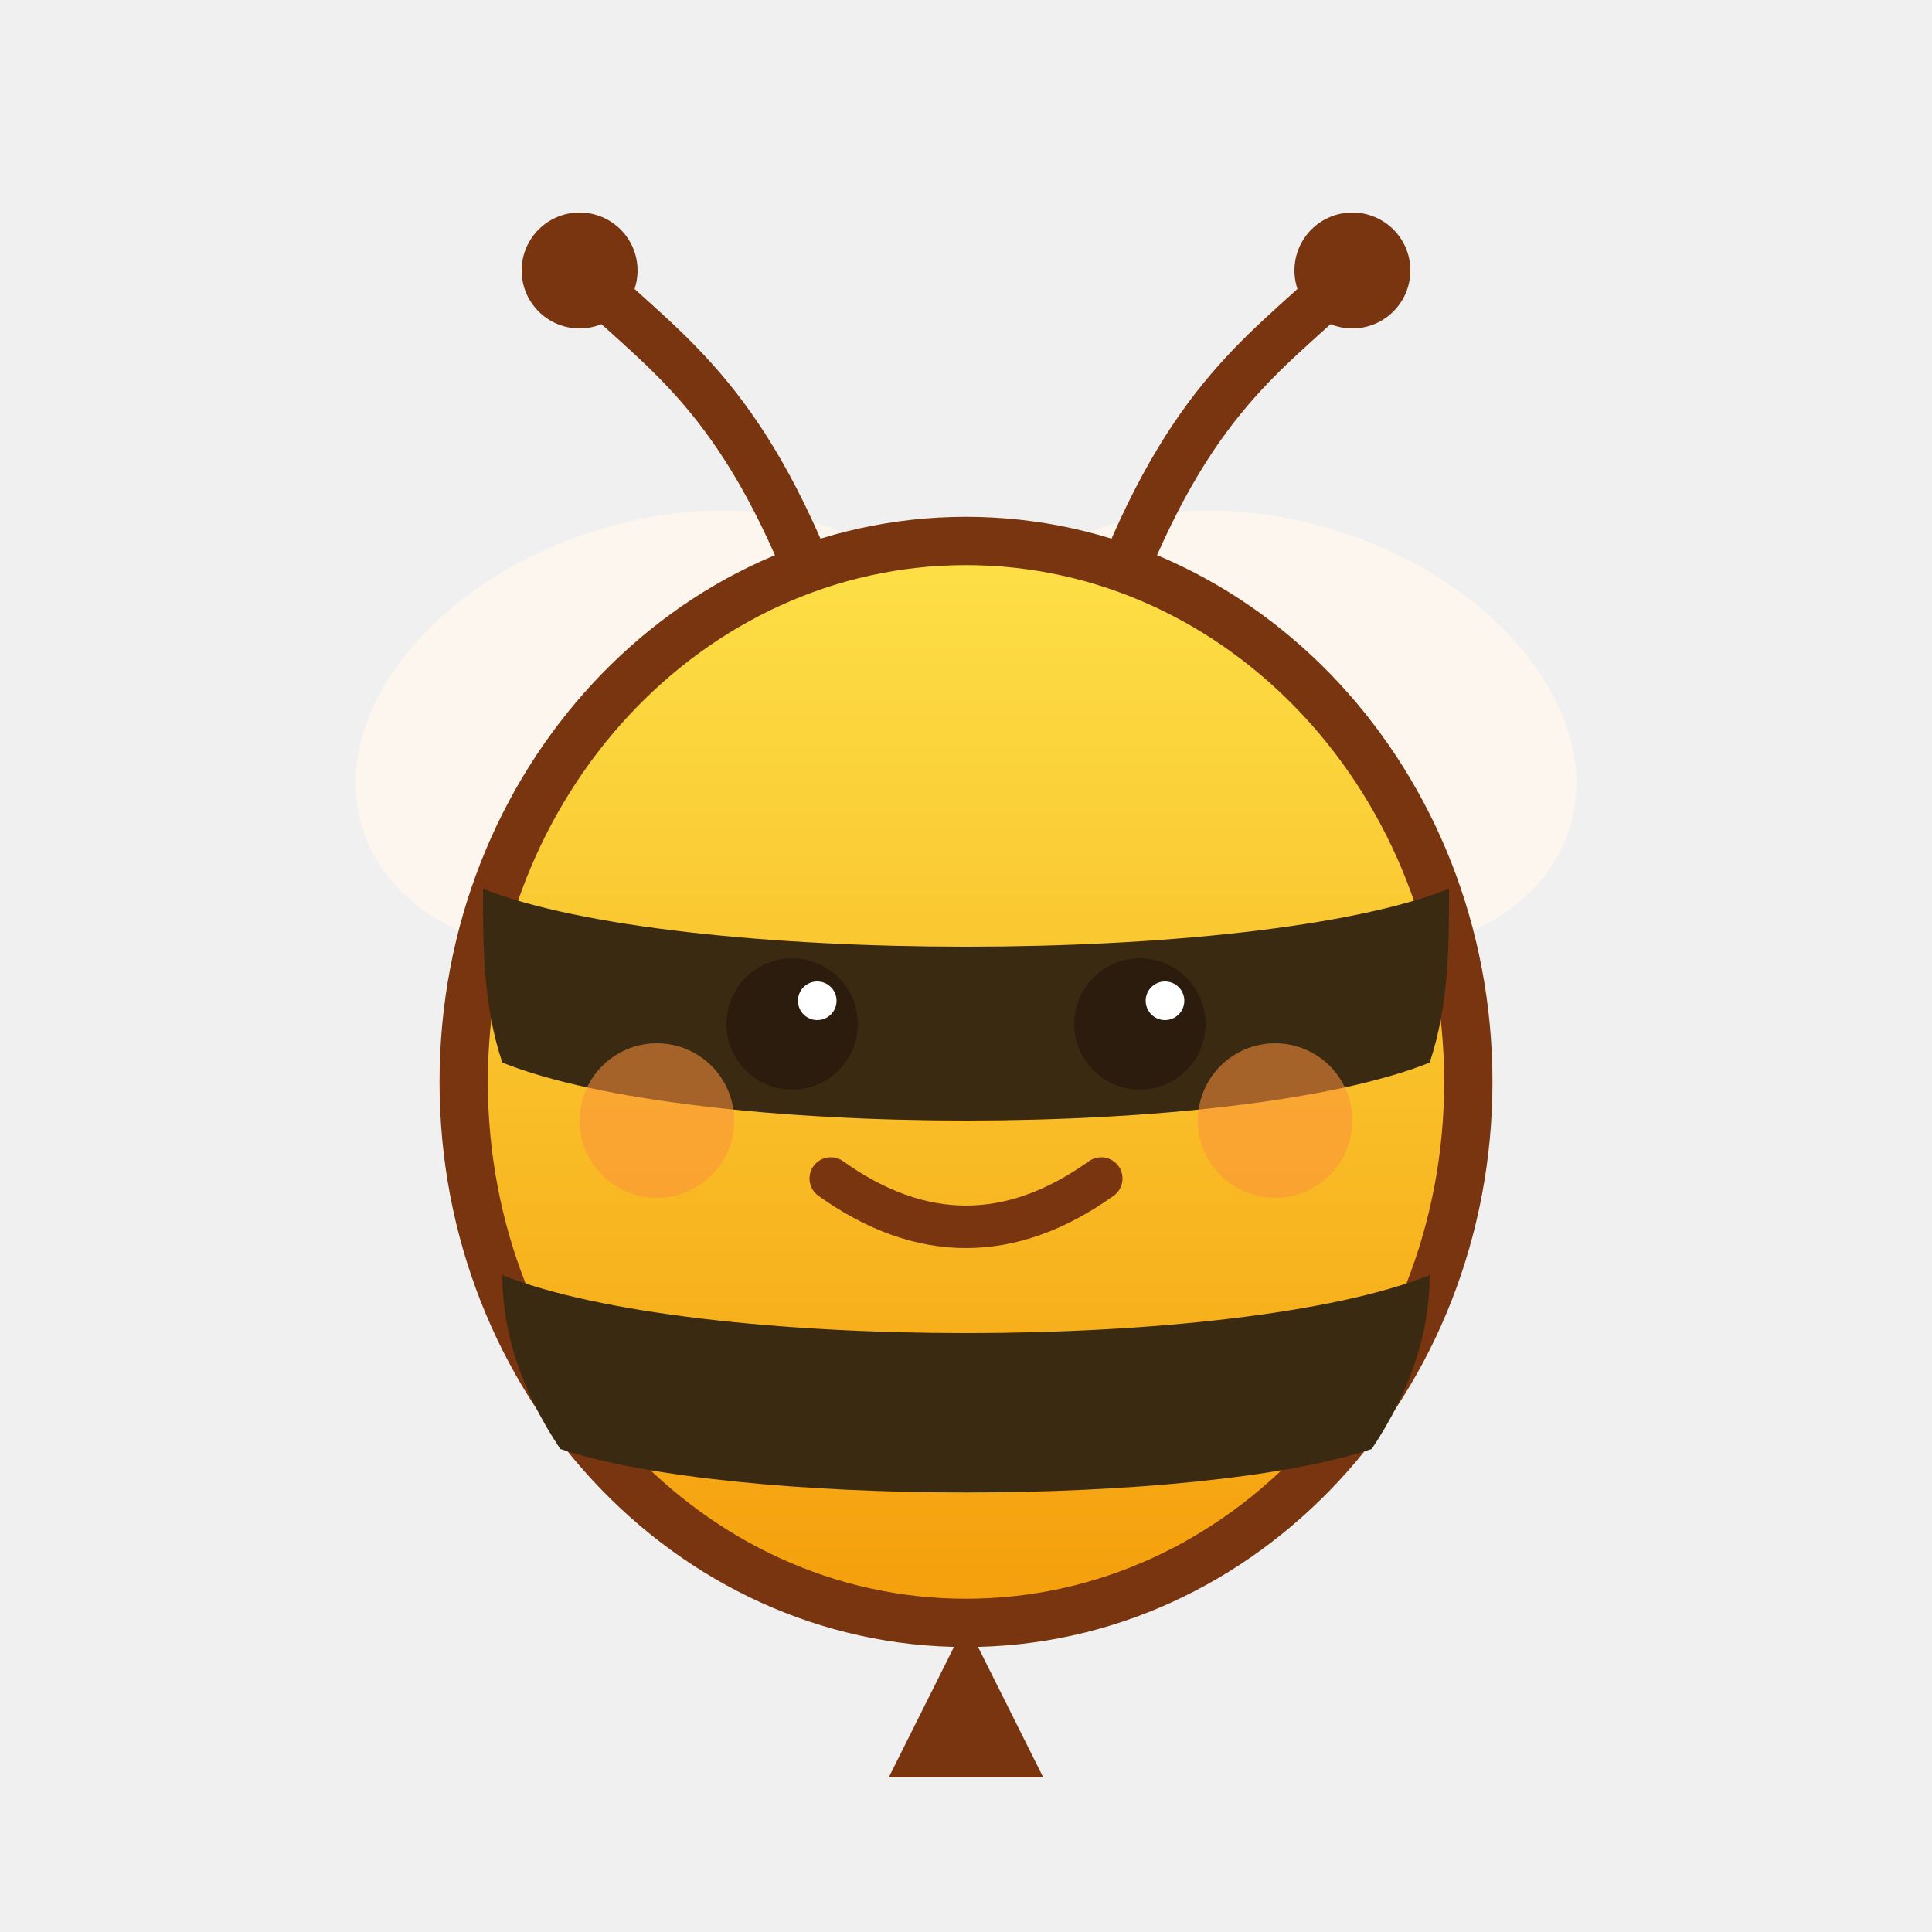
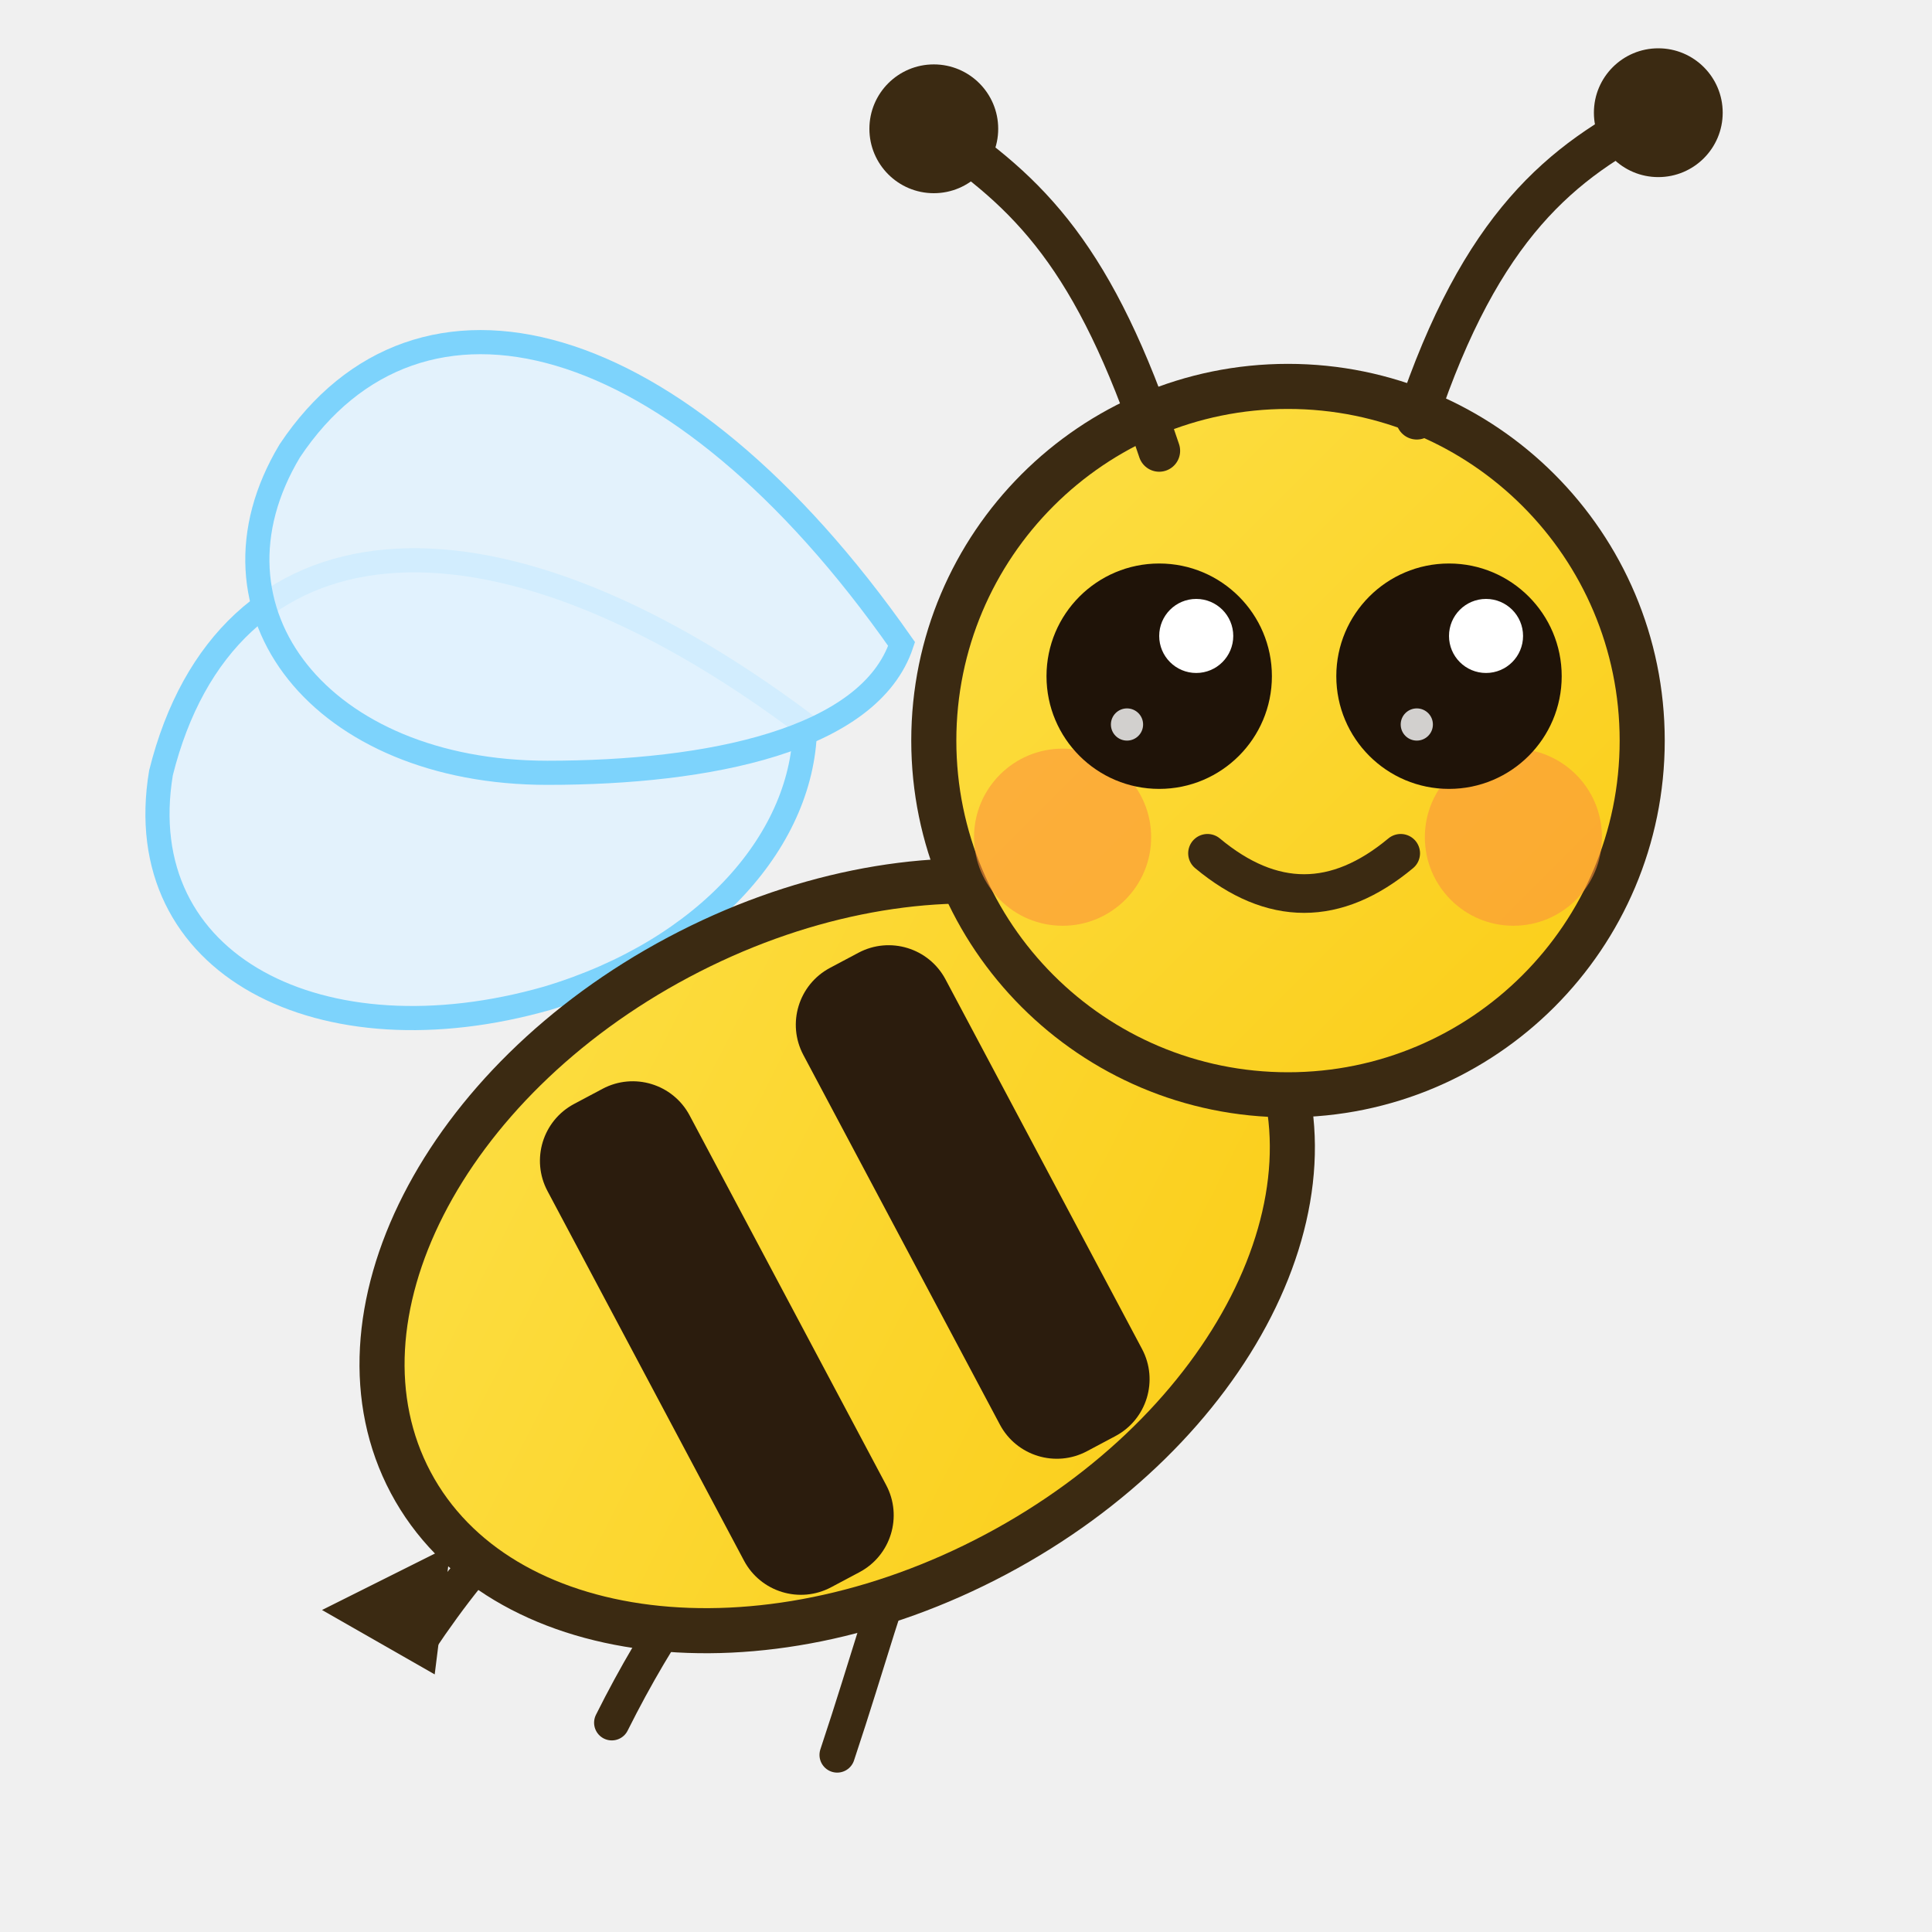
- <svg xmlns="http://www.w3.org/2000/svg" viewBox="0 0 100 100">
+ <svg xmlns="http://www.w3.org/2000/svg" viewBox="0 0 120 120">
  <defs>
-     <linearGradient id="bodyGrad" x1="0%" y1="0%" x2="0%" y2="100%">
+     <linearGradient id="bodyGrad2" x1="0%" y1="0%" x2="100%" y2="100%">
      <stop offset="0%" stop-color="#fde047" />
-       <stop offset="100%" stop-color="#f59e0b" />
+       <stop offset="100%" stop-color="#facc15" />
    </linearGradient>
  </defs>
-   <ellipse cx="34" cy="38" rx="16" ry="11" fill="#fff7ed" opacity="0.85" transform="rotate(-18 34 38)" />
-   <ellipse cx="66" cy="38" rx="16" ry="11" fill="#fff7ed" opacity="0.85" transform="rotate(18 66 38)" />
-   <path d="M42 30 C 38 20, 34 18, 30 14" stroke="#78350f" stroke-width="2.5" fill="none" stroke-linecap="round" />
-   <path d="M58 30 C 62 20, 66 18, 70 14" stroke="#78350f" stroke-width="2.5" fill="none" stroke-linecap="round" />
-   <circle cx="30" cy="14" r="3" fill="#78350f" />
-   <circle cx="70" cy="14" r="3" fill="#78350f" />
-   <ellipse cx="50" cy="56" rx="26" ry="28" fill="url(#bodyGrad)" stroke="#78350f" stroke-width="2.5" />
-   <path d="M25 46 C 35 50, 65 50, 75 46 C 75 49, 75 52, 74 55 C 64 59, 36 59, 26 55 C 25 52, 25 49, 25 46 Z" fill="#3b2a12" />
-   <path d="M26 66 C 36 70, 64 70, 74 66 C 74 69, 73 72, 71 75 C 62 78, 38 78, 29 75 C 27 72, 26 69, 26 66 Z" fill="#3b2a12" />
-   <circle cx="41" cy="53" r="3.4" fill="#2b1c0d" />
-   <circle cx="59" cy="53" r="3.4" fill="#2b1c0d" />
-   <circle cx="42.3" cy="51.8" r="1" fill="#ffffff" />
-   <circle cx="60.3" cy="51.8" r="1" fill="#ffffff" />
-   <path d="M43 61 Q50 66 57 61" stroke="#78350f" stroke-width="2.2" fill="none" stroke-linecap="round" />
-   <circle cx="34" cy="58" r="4" fill="#fb923c" opacity="0.55" />
-   <circle cx="66" cy="58" r="4" fill="#fb923c" opacity="0.55" />
-   <path d="M50 84 L46 92 L54 92 Z" fill="#78350f" />
+   <g stroke="#3b2a12" stroke-width="2.2" stroke-linecap="round" fill="none">
+     <path d="M40 88 C 34 92, 30 96, 26 102" />
+     <path d="M48 92 C 44 97, 41 101, 38 107" />
+     <path d="M57 94 C 55 99, 54 103, 52 109" />
+   </g>
+   <g stroke="#7dd3fc" stroke-width="1.5" fill="#e0f2fe" fill-opacity="0.85">
+     <path d="M50 45 C 30 30, 14 32, 10 48 C 8 60, 20 66, 34 62 C 44 59, 50 52, 50 45 Z" />
+     <path d="M56 40 C 42 20, 26 16, 18 28 C 12 38, 20 48, 34 48 C 44 48, 54 46, 56 40 Z" />
+   </g>
+   <path d="M28 96 L20 100 L27 104 Z" fill="#3b2a12" />
+   <ellipse cx="52" cy="78" rx="30" ry="21" fill="url(#bodyGrad2)" stroke="#3b2a12" stroke-width="2.8" transform="rotate(-28 52 78)" />
+   <g transform="rotate(-28 52 78)" fill="#2b1c0d">
+     <rect x="38" y="62" width="10" height="34" rx="4" />
+     <rect x="56" y="62" width="10" height="34" rx="4" />
+   </g>
+   <circle cx="80" cy="46" r="22" fill="url(#bodyGrad2)" stroke="#3b2a12" stroke-width="2.8" />
+   <path d="M72 28 C 68 16, 64 12, 58 8" stroke="#3b2a12" stroke-width="2.6" fill="none" stroke-linecap="round" />
+   <path d="M88 26 C 92 14, 97 10, 103 7" stroke="#3b2a12" stroke-width="2.6" fill="none" stroke-linecap="round" />
+   <circle cx="58" cy="8" r="4" fill="#3b2a12" />
+   <circle cx="103" cy="7" r="4" fill="#3b2a12" />
+   <circle cx="66" cy="52" r="5.5" fill="#fb923c" opacity="0.6" />
+   <circle cx="94" cy="52" r="5.5" fill="#fb923c" opacity="0.6" />
+   <circle cx="72" cy="42" r="7" fill="#1f1308" />
+   <circle cx="90" cy="42" r="7" fill="#1f1308" />
+   <circle cx="74.3" cy="39.5" r="2.3" fill="#ffffff" />
+   <circle cx="92.3" cy="39.5" r="2.3" fill="#ffffff" />
+   <circle cx="70" cy="45" r="1" fill="#ffffff" opacity="0.8" />
+   <circle cx="88" cy="45" r="1" fill="#ffffff" opacity="0.8" />
+   <path d="M75 53 Q81 58 87 53" stroke="#3b2a12" stroke-width="2.4" fill="none" stroke-linecap="round" />
</svg>
